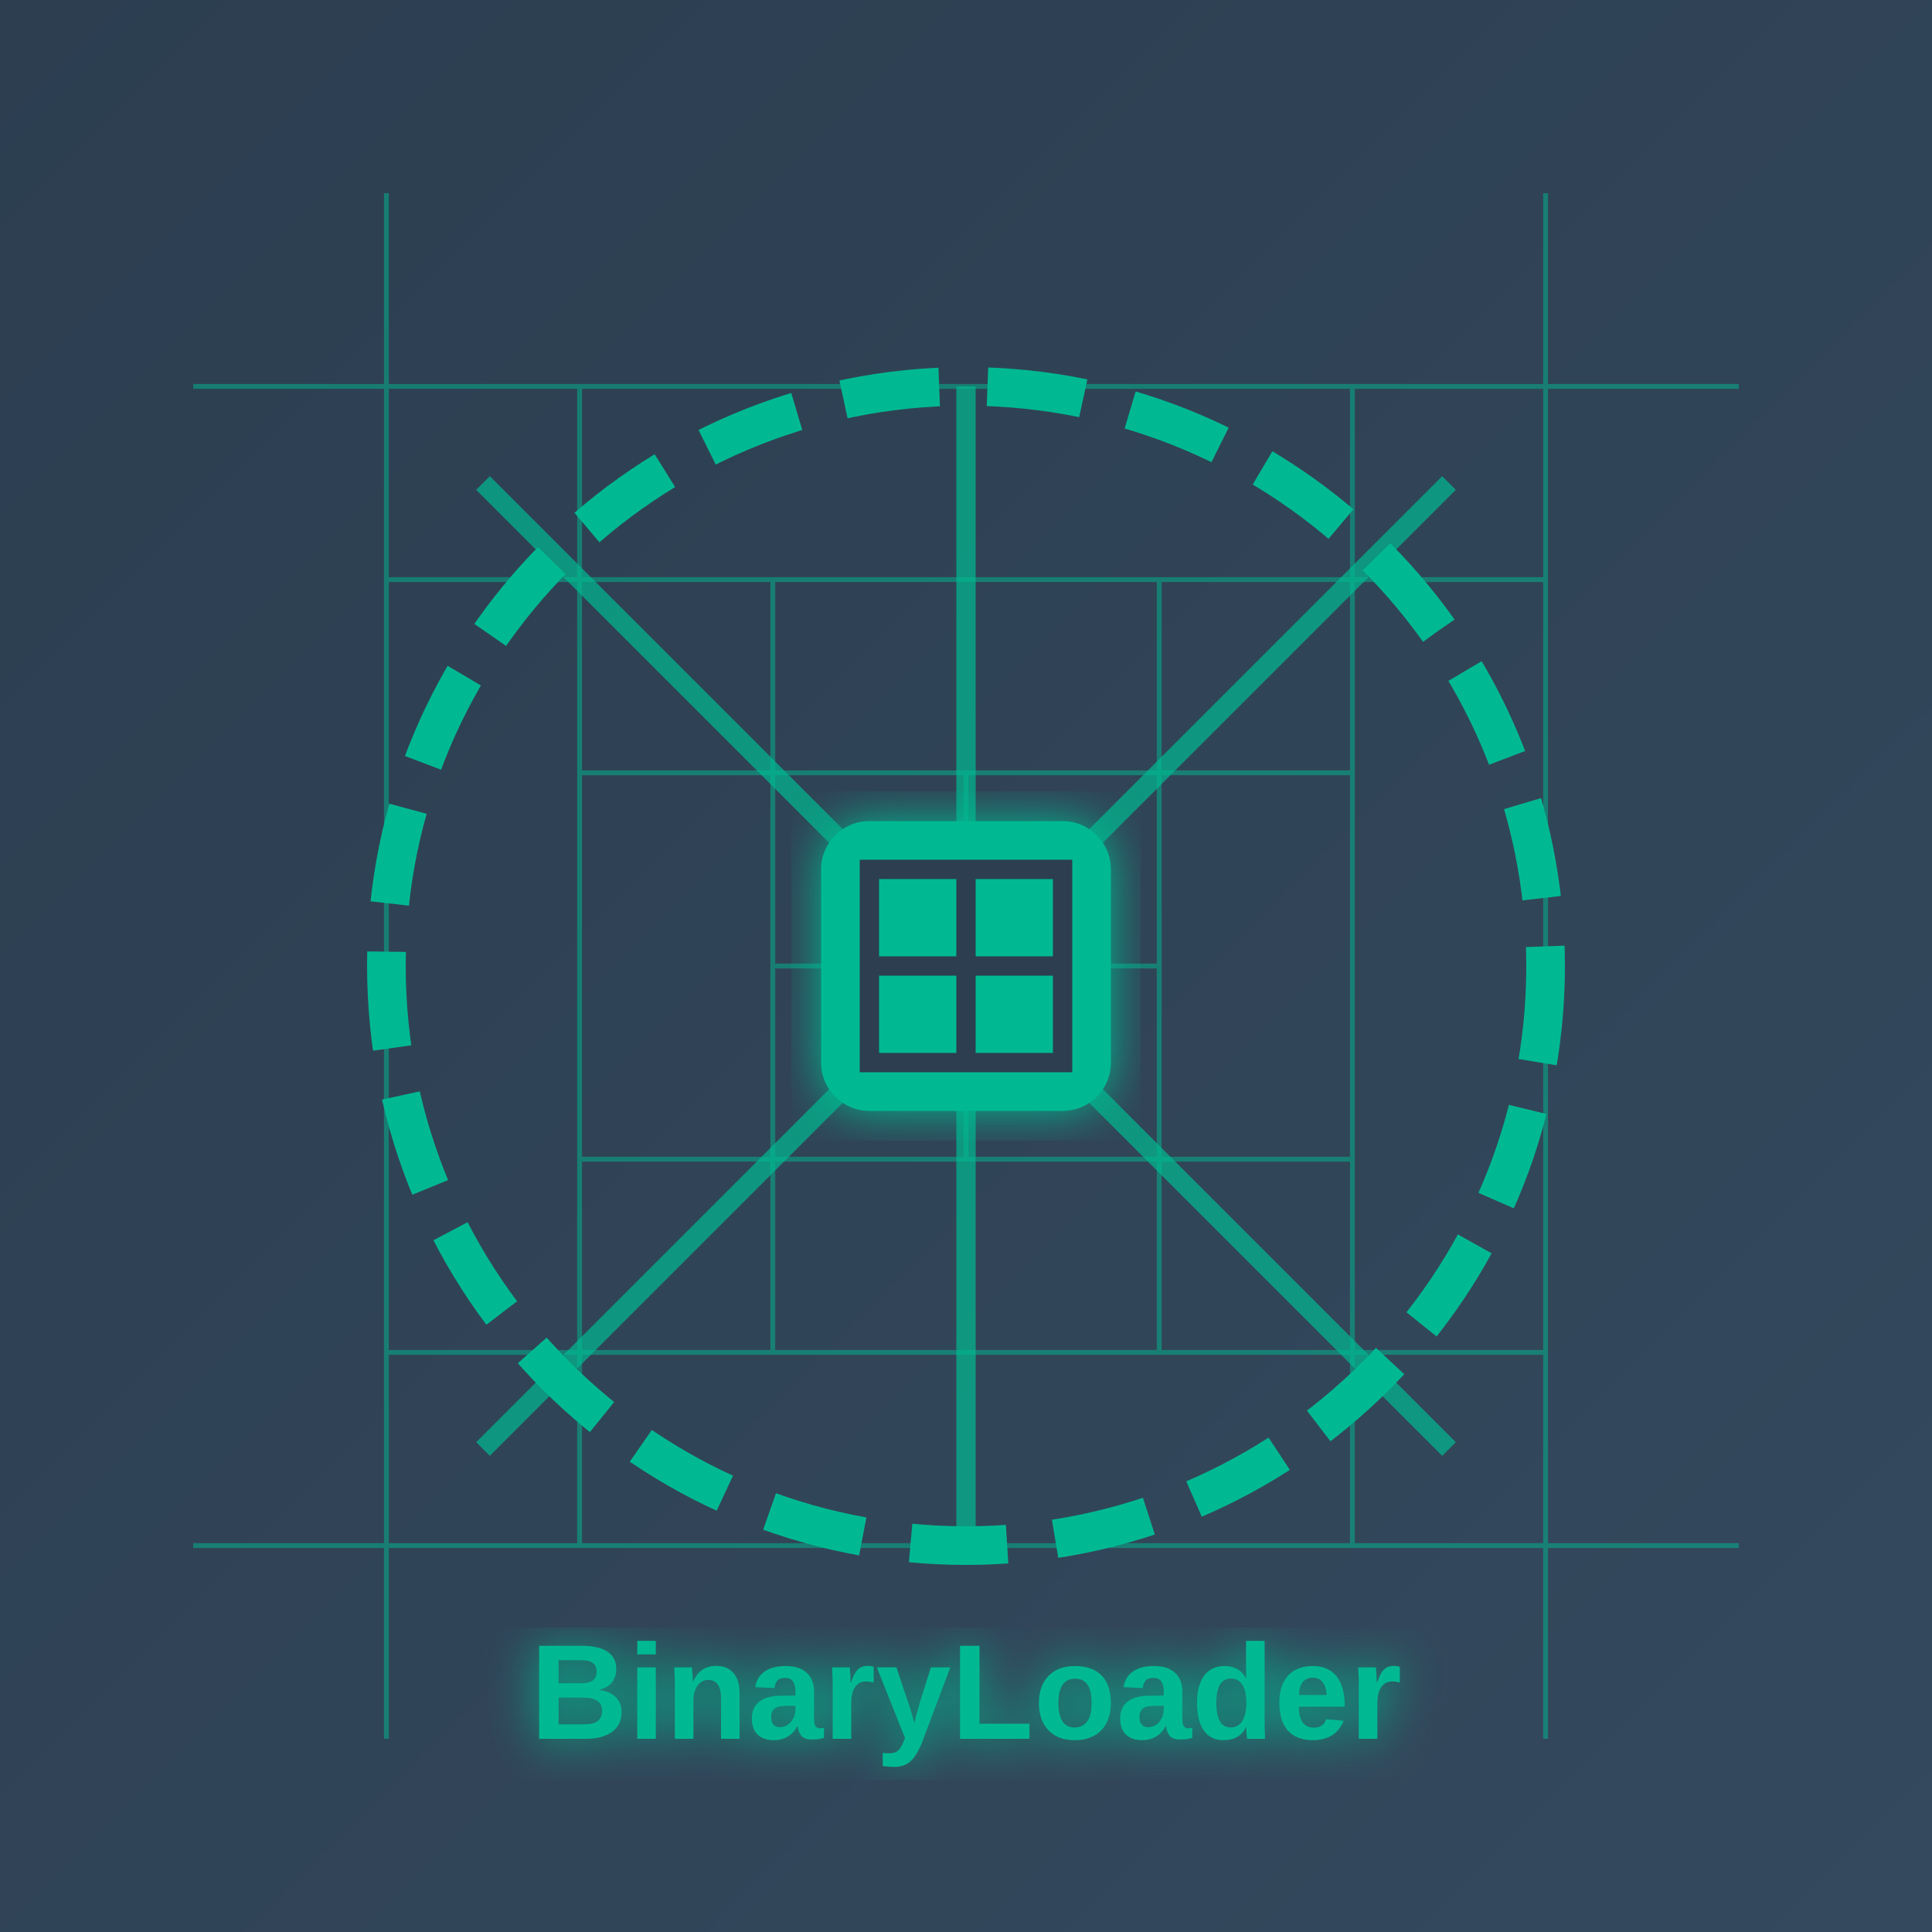
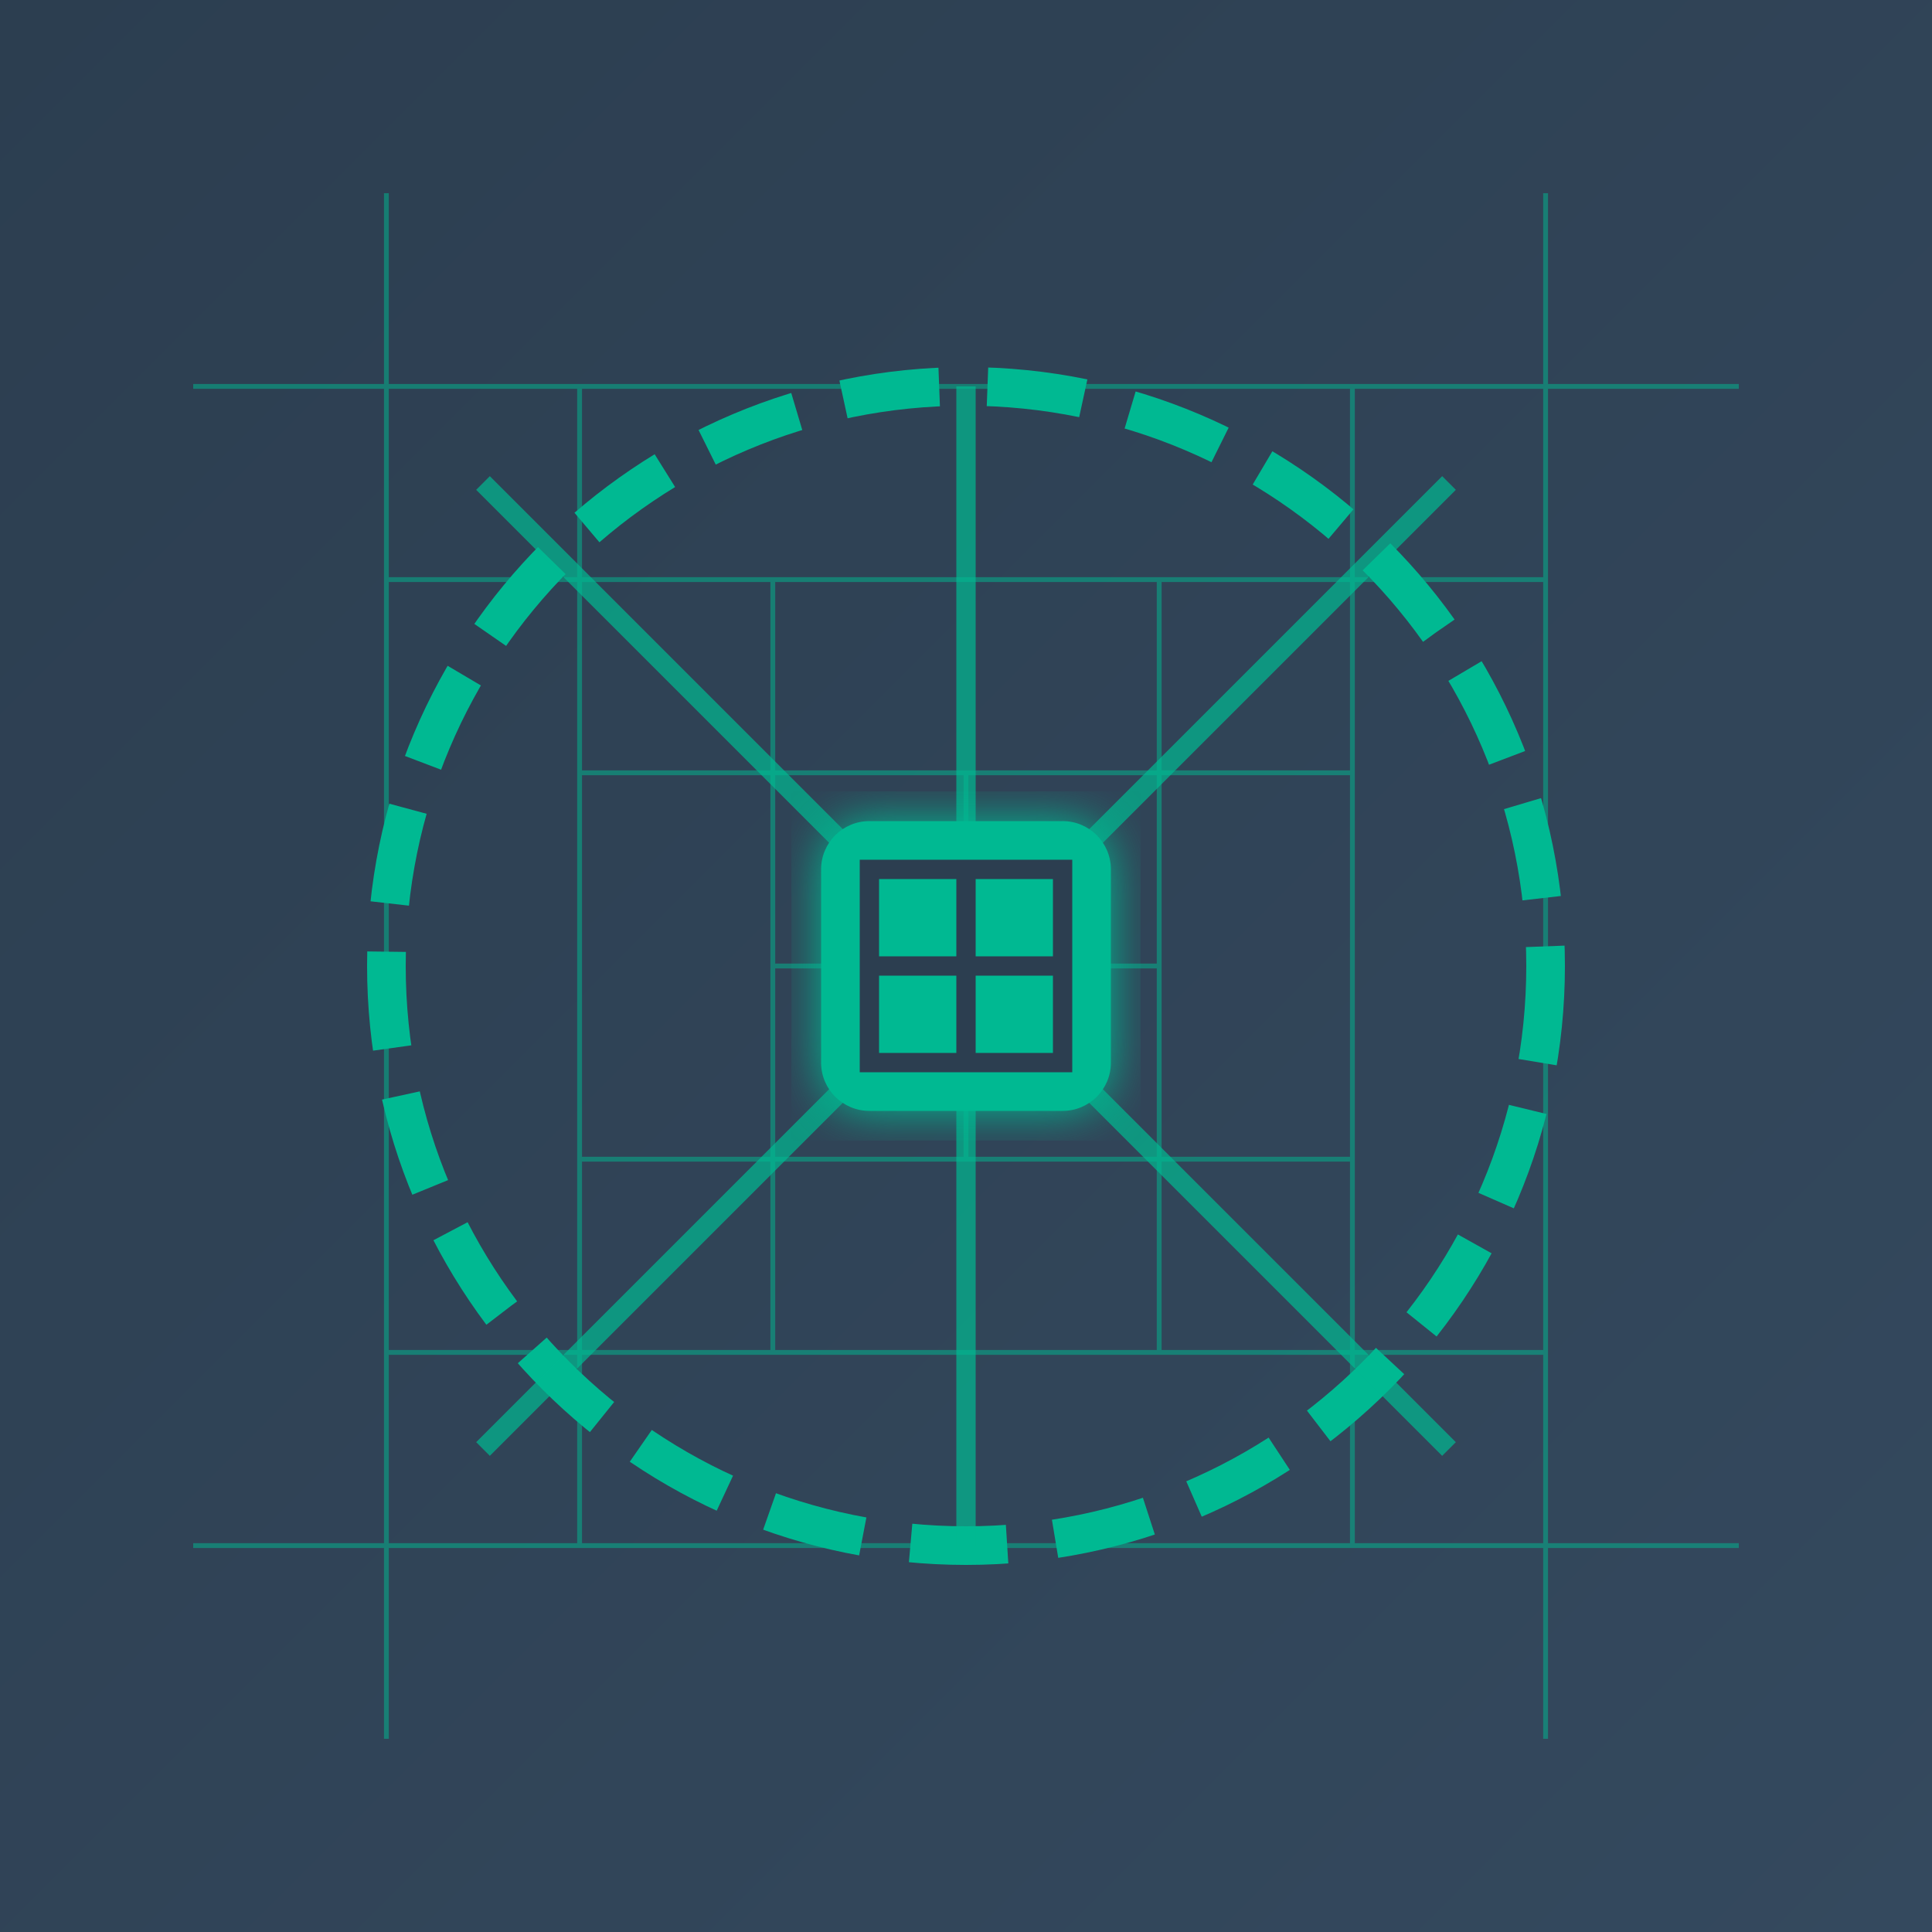
<svg xmlns="http://www.w3.org/2000/svg" viewBox="0 0 200 200">
  <defs>
    <linearGradient id="bgGradient" x1="0%" y1="0%" x2="100%" y2="100%">
      <stop offset="0%" style="stop-color:#2C3E50;stop-opacity:1" />
      <stop offset="100%" style="stop-color:#34495E;stop-opacity:1" />
    </linearGradient>
    <filter id="glow">
      <feGaussianBlur stdDeviation="2.5" result="coloredBlur" />
      <feMerge>
        <feMergeNode in="coloredBlur" />
        <feMergeNode in="SourceGraphic" />
      </feMerge>
    </filter>
  </defs>
  <rect width="200" height="200" fill="url(#bgGradient)" />
  <g stroke="#00B992" stroke-width="0.5" opacity="0.5">
    <path d="M20,40 H180 M40,60 H160 M60,80 H140 M80,100 H120 M60,120 H140 M40,140 H160 M20,160 H180" />
    <path d="M40,20 V180 M60,40 V160 M80,60 V140 M100,80 V120 M120,60 V140 M140,40 V160 M160,20 V180" />
  </g>
  <circle cx="100" cy="100" r="60" fill="none" stroke="#00B992" stroke-width="4" stroke-dasharray="10 5">
    <animateTransform attributeName="transform" attributeType="XML" type="rotate" from="0 100 100" to="360 100 100" dur="10s" repeatCount="indefinite" />
  </circle>
  <g stroke="#00B992" stroke-width="2" opacity="0.7">
    <path d="M50,50 L150,150">
      <animate attributeName="stroke-dashoffset" from="0" to="-20" dur="2s" repeatCount="indefinite" />
    </path>
    <path d="M150,50 L50,150">
      <animate attributeName="stroke-dashoffset" from="0" to="-20" dur="2s" repeatCount="indefinite" />
    </path>
    <path d="M100,40 L100,160">
      <animate attributeName="stroke-dashoffset" from="0" to="-20" dur="2s" repeatCount="indefinite" />
    </path>
  </g>
  <rect x="85" y="85" width="30" height="30" fill="#00B992" rx="5" ry="5" filter="url(#glow)" />
  <rect x="90" y="90" width="20" height="20" fill="none" stroke="#2C3E50" stroke-width="2" />
  <line x1="90" y1="100" x2="110" y2="100" stroke="#2C3E50" stroke-width="2" />
  <line x1="100" y1="90" x2="100" y2="110" stroke="#2C3E50" stroke-width="2" />
-   <text x="100" y="180" font-family="Arial, sans-serif" font-size="14" fill="#00B992" text-anchor="middle" font-weight="bold" filter="url(#glow)">BinaryLoader</text>
</svg>
